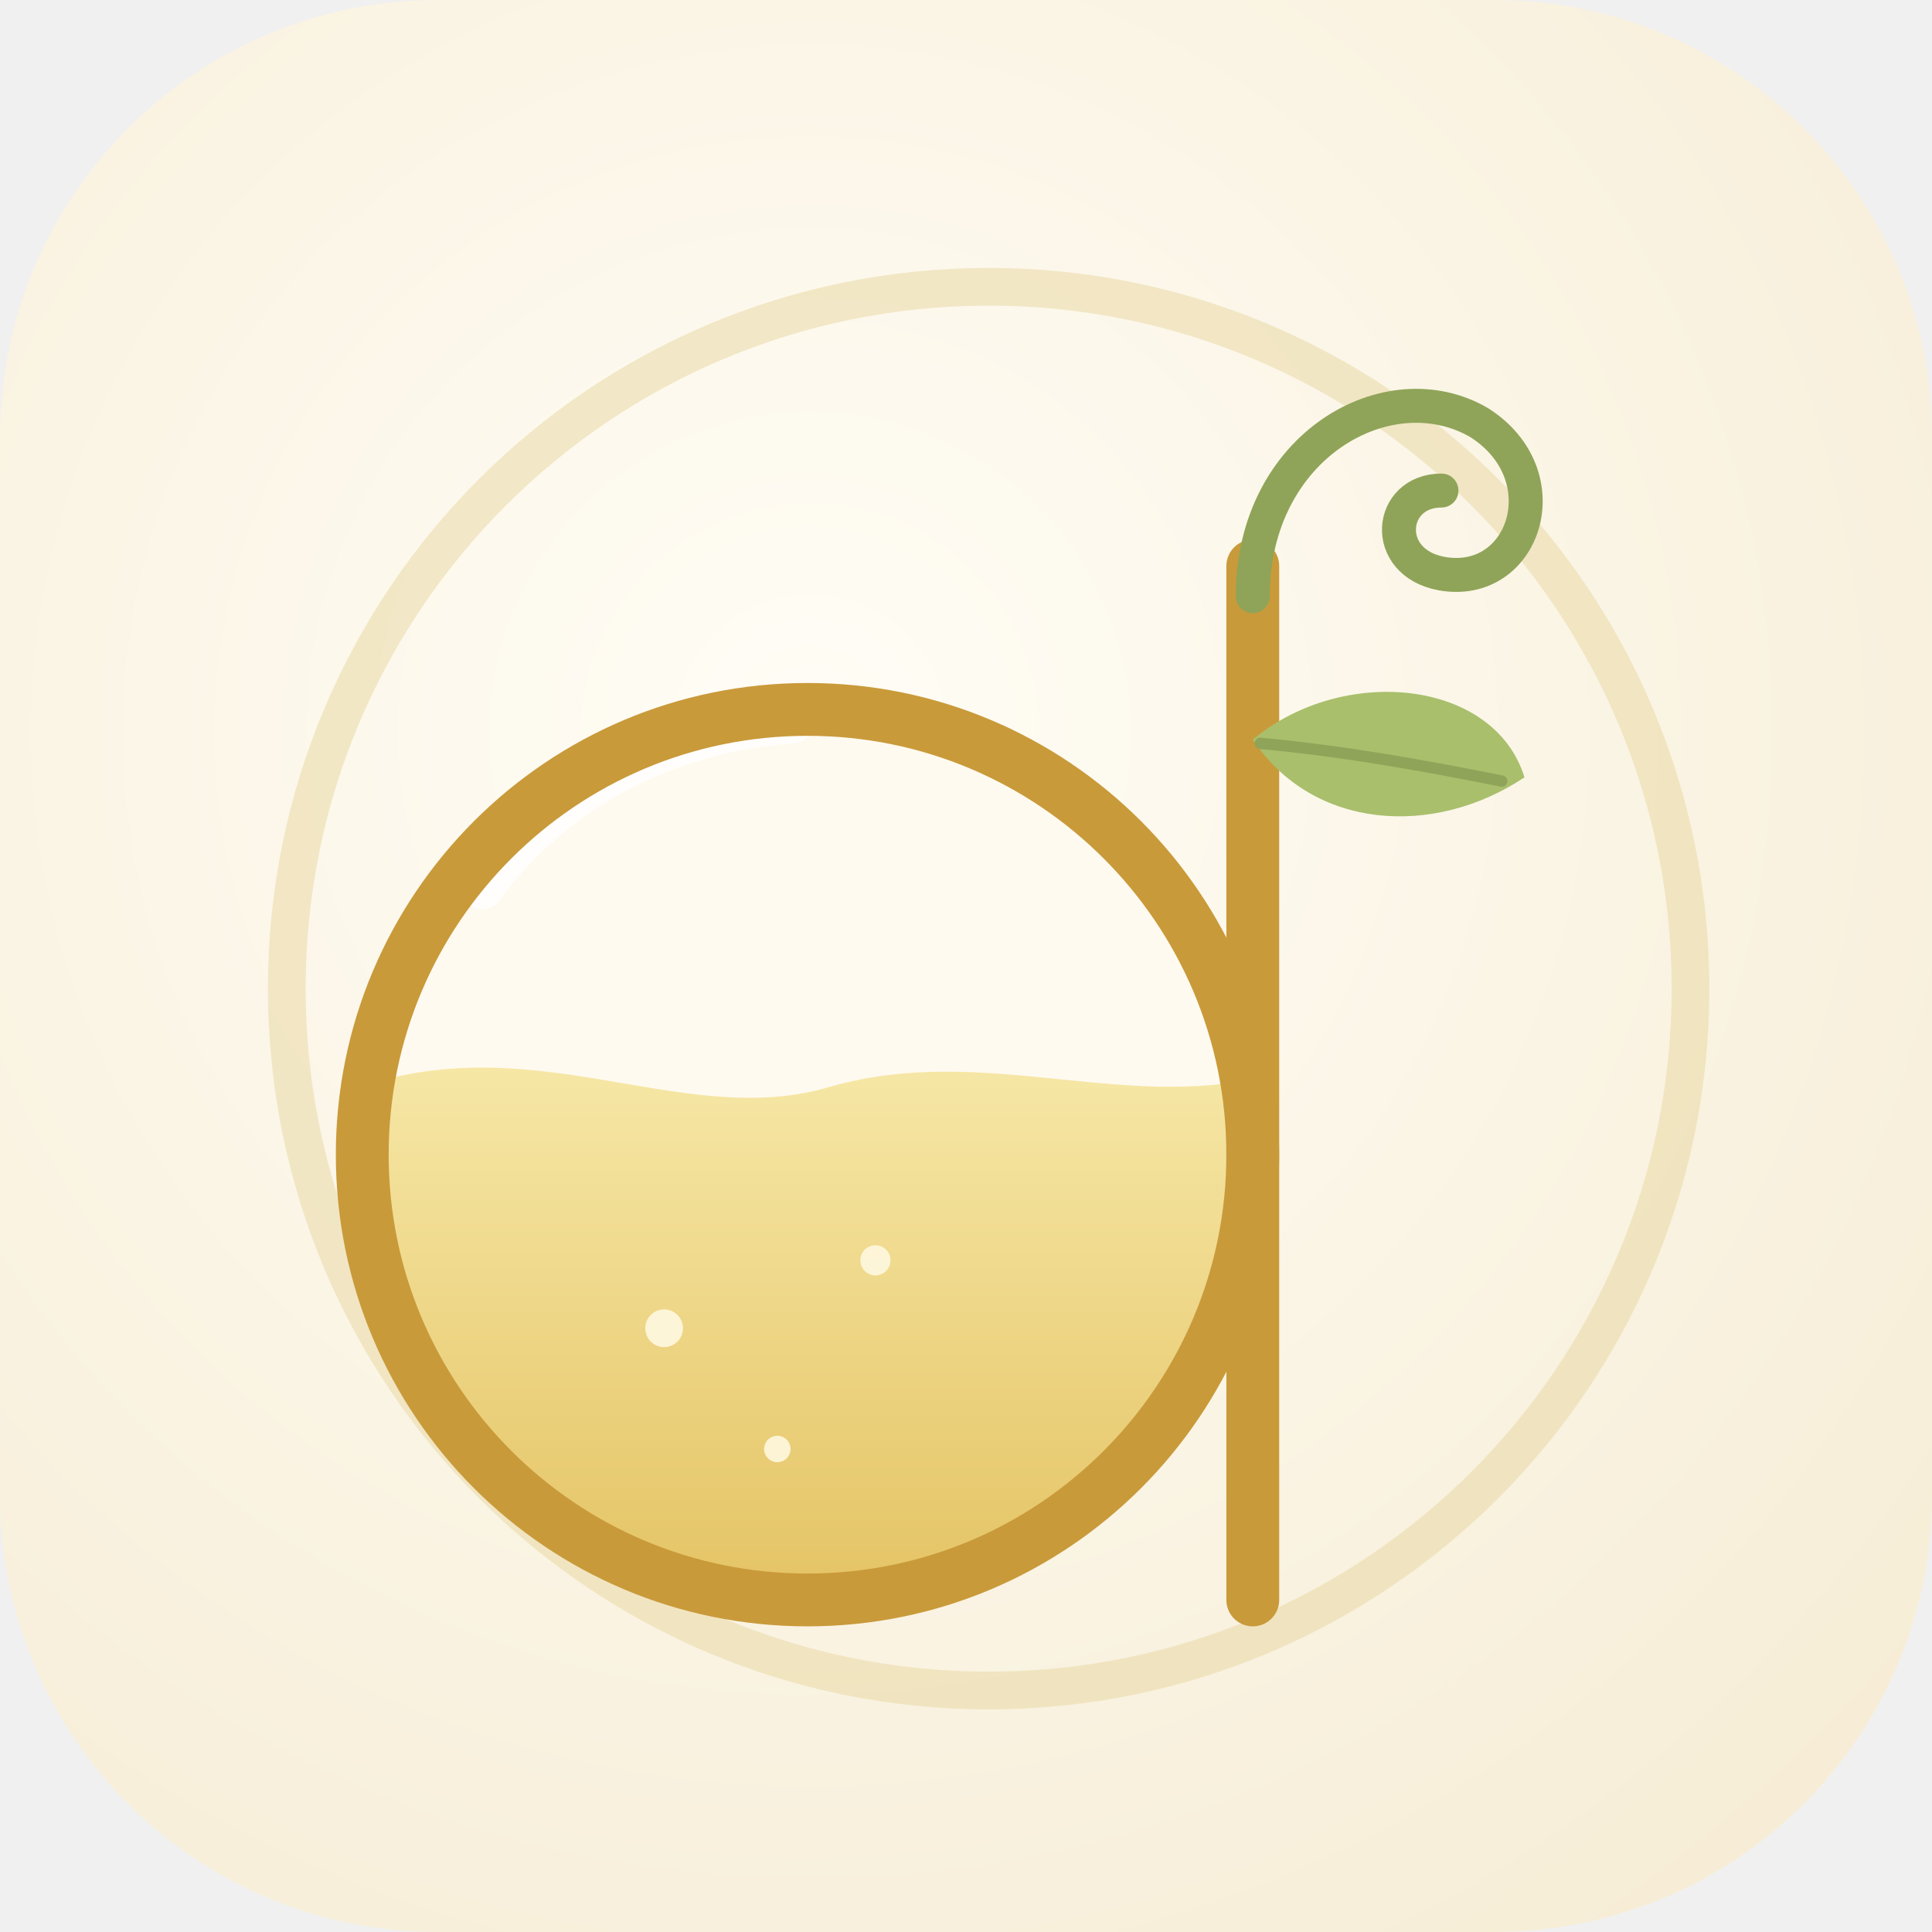
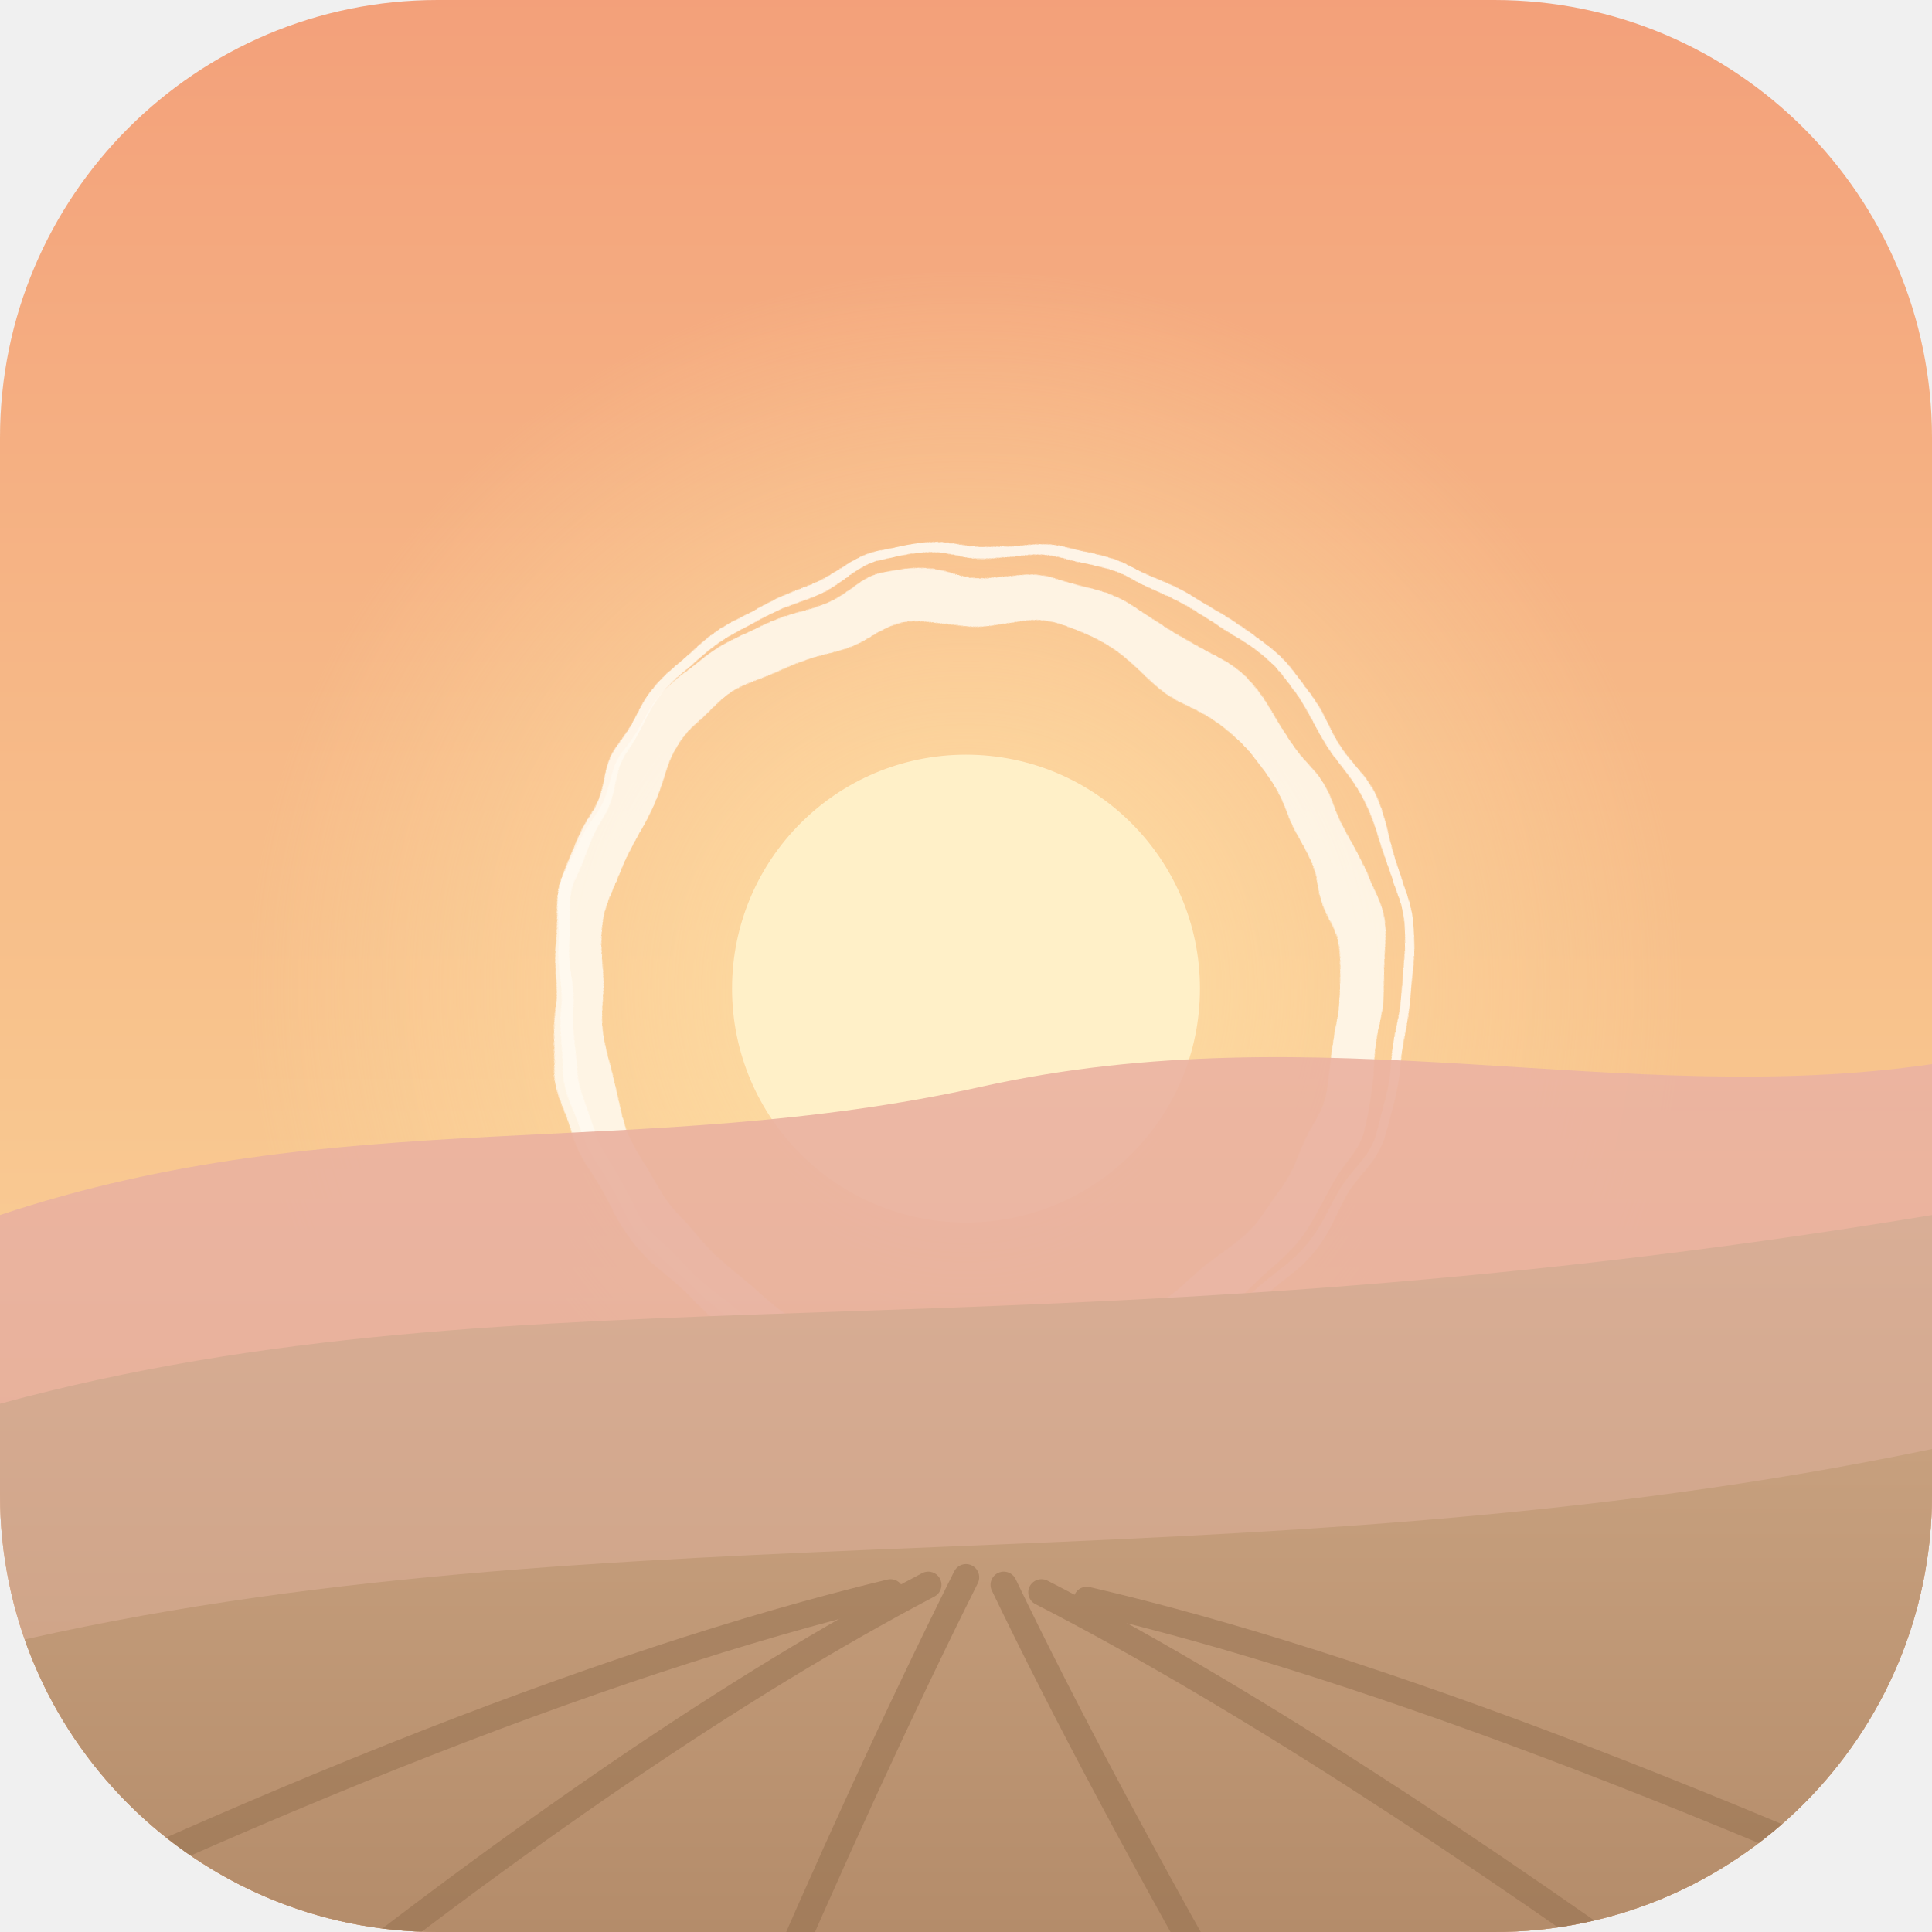
<svg xmlns="http://www.w3.org/2000/svg" viewBox="0 0 512 512">
  <defs>
-     <radialGradient id="bg" cx=".42" cy=".38" r=".8">
-       <stop offset="0" stop-color="#fffdf6" />
-       <stop offset="1" stop-color="#f6ecd4" />
+     <clipPath id="tile">
+       <rect width="512" height="512" rx="116" />
+     </clipPath>
+     <linearGradient id="sky" x1="0" y1="0" x2="0" y2="1">
+       <stop offset="0" stop-color="#f3a07a" />
+       <stop offset=".55" stop-color="#f8c48d" />
+       <stop offset="1" stop-color="#fde0aa" />
+     </linearGradient>
+     <radialGradient id="glow">
+       <stop offset="0" stop-color="#ffe2a8" stop-opacity=".95" />
+       <stop offset="1" stop-color="#ffe2a8" stop-opacity="0" />
    </radialGradient>
-     <linearGradient id="wine" x1="0" y1="0" x2="0" y2="1">
-       <stop offset="0" stop-color="#f6e7a6" />
-       <stop offset="1" stop-color="#e2bf5c" />
+     <linearGradient id="h1" x1="0" y1="0" x2="0" y2="1">
+       <stop offset="0" stop-color="#ebb3a2" />
+       <stop offset="1" stop-color="#deaa92" />
    </linearGradient>
-     <clipPath id="bowl">
-       <circle cx="214" cy="306" r="118" />
-     </clipPath>
+     <linearGradient id="h2" x1="0" y1="0" x2="0" y2="1">
+       <stop offset="0" stop-color="#d9ae96" />
+       <stop offset="1" stop-color="#c99f80" />
+     </linearGradient>
+     <linearGradient id="h3" x1="0" y1="0" x2="0" y2="1">
+       <stop offset="0" stop-color="#c7a07e" />
+       <stop offset="1" stop-color="#b48c6a" />
+     </linearGradient>
+     <filter id="stain" x="-20%" y="-20%" width="140%" height="140%">
+       <feTurbulence type="fractalNoise" baseFrequency="0.03" numOctaves="2" seed="7" result="n" />
+       <feDisplacementMap in="SourceGraphic" in2="n" scale="9" xChannelSelector="R" yChannelSelector="G" />
+     </filter>
  </defs>
-   <rect width="512" height="512" rx="116" fill="url(#bg)" />
-   <circle cx="262" cy="262" r="186" fill="none" stroke="#ead8a6" stroke-width="10" opacity=".55" />
-   <g clip-path="url(#bowl)">
-     <rect x="80" y="180" width="280" height="260" fill="#fffaf0" />
-     <path d="M90 290 C140 270 180 300 220 288 C262 276 300 296 340 284 L340 440 L90 440 Z" fill="url(#wine)" />
-     <circle cx="176" cy="352" r="5" fill="#fff8e0" opacity=".9" />
-     <circle cx="232" cy="334" r="4" fill="#fff8e0" opacity=".9" />
-     <circle cx="206" cy="384" r="3.5" fill="#fff8e0" opacity=".9" />
-     <path d="M128 236 C150 206 182 194 210 192" fill="none" stroke="#ffffff" stroke-width="10" stroke-linecap="round" opacity=".8" />
+   <g clip-path="url(#tile)">
+     <rect width="512" height="512" fill="url(#sky)" />
+     <circle cx="256" cy="262" r="190" fill="url(#glow)" />
+     <circle cx="256" cy="262" r="62" fill="#fff0c8" />
+     <g filter="url(#stain)">
+       <circle cx="256" cy="262" r="104" fill="none" stroke="#fffaf1" stroke-width="13" opacity=".85" />
+       <circle cx="261" cy="258" r="113" fill="none" stroke="#fffaf1" stroke-width="3" opacity=".9" />
+     </g>
+     <path d="M0 322 C90 292 170 308 260 288 C350 268 430 294 512 282 V512 H0Z" fill="url(#h1)" opacity=".92" />
+     <path d="M0 372 C140 334 270 362 512 322 V512 H0Z" fill="url(#h2)" />
+     <path d="M0 436 C160 398 330 422 512 384 V512 H0Z" fill="url(#h3)" />
+     <g stroke="#8f6a4a" stroke-linecap="round" fill="none" opacity=".45">
+       <path d="M-60 540 Q120 450 236 422" stroke-width="7" />
+       <path d="M70 540 Q170 460 246 420" stroke-width="7" />
+       <path d="M200 540 Q230 470 256 418" stroke-width="7" />
+       <path d="M330 540 Q290 470 266 420" stroke-width="7" />
+       <path d="M460 540 Q350 460 276 422" stroke-width="7" />
+       <path d="M590 540 Q400 450 288 424" stroke-width="7" />
+     </g>
  </g>
-   <circle cx="214" cy="306" r="118" fill="none" stroke="#c99a3a" stroke-width="14" />
-   <path d="M332 424 V150" stroke="#c99a3a" stroke-width="14" stroke-linecap="round" />
-   <path d="M332 158 C332 118 368 98 392 112 C414 126 404 156 382 152 C366 149 368 130 382 130" fill="none" stroke="#8fa458" stroke-width="9" stroke-linecap="round" />
-   <path d="M332 196 C356 176 396 180 404 206 C380 222 348 220 332 196 Z" fill="#a9bf6c" />
-   <path d="M334 197 C356 199 378 203 398 207" stroke="#8fa458" stroke-width="3" fill="none" stroke-linecap="round" />
</svg>
